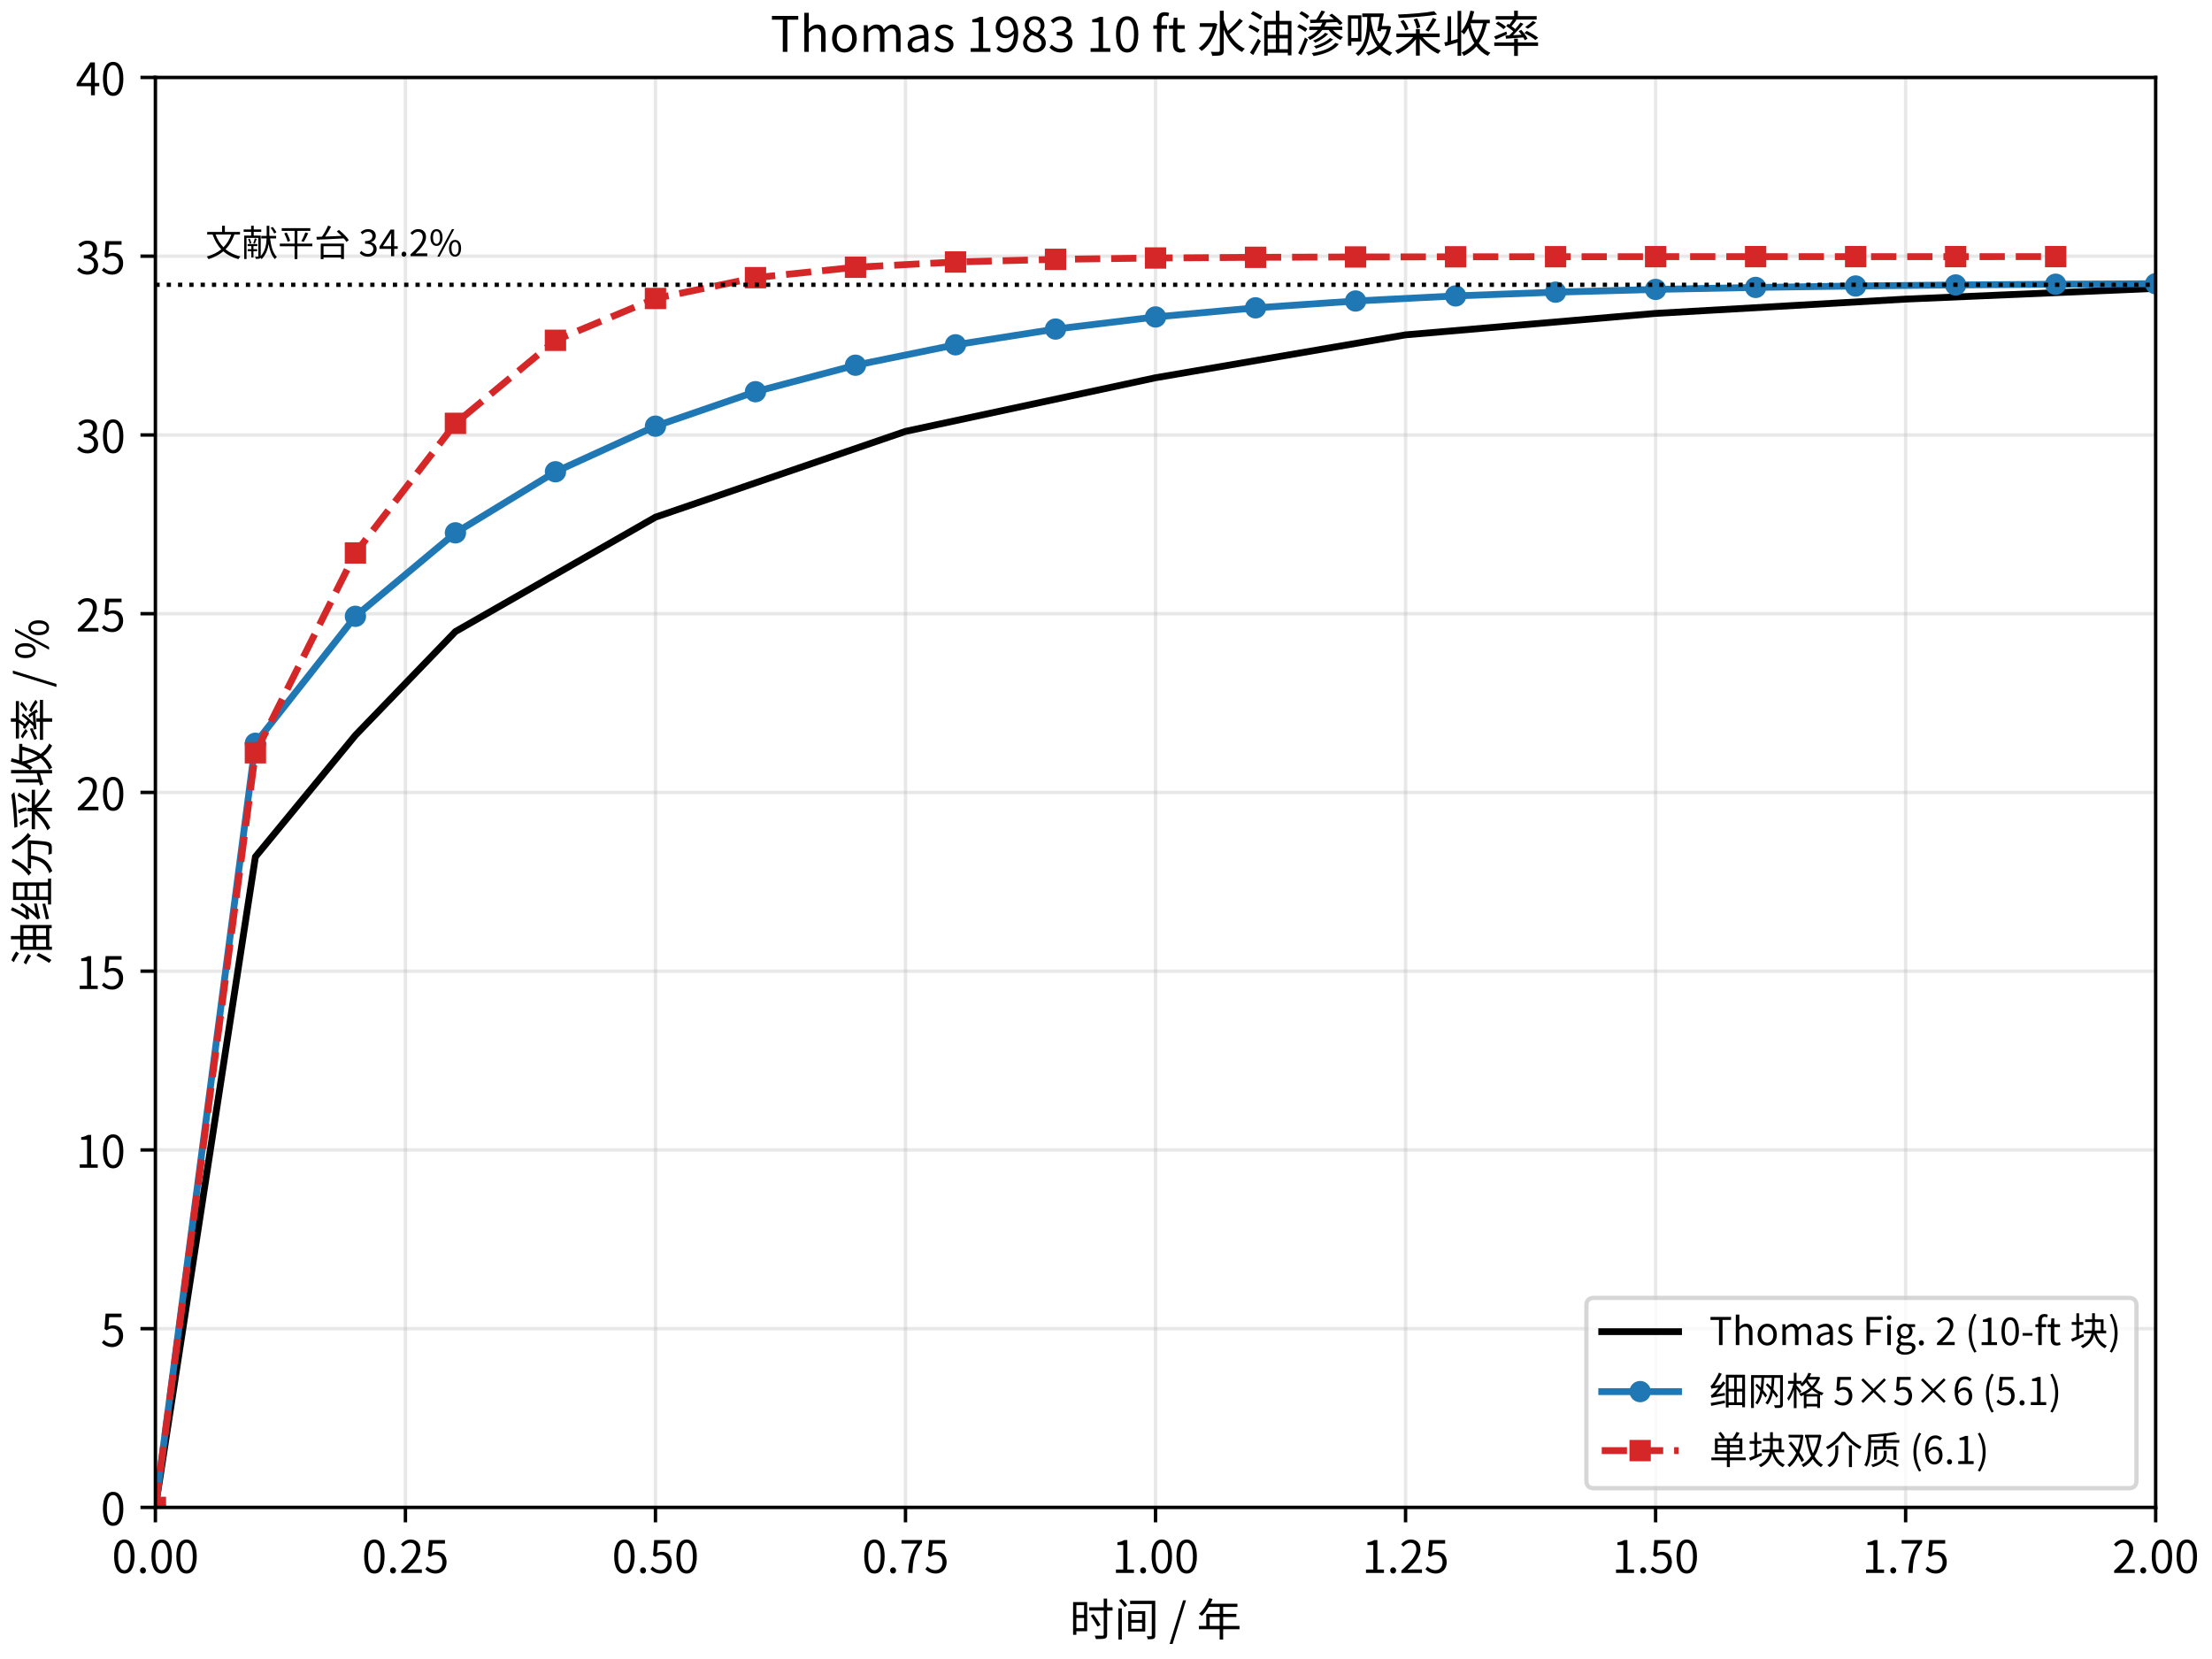
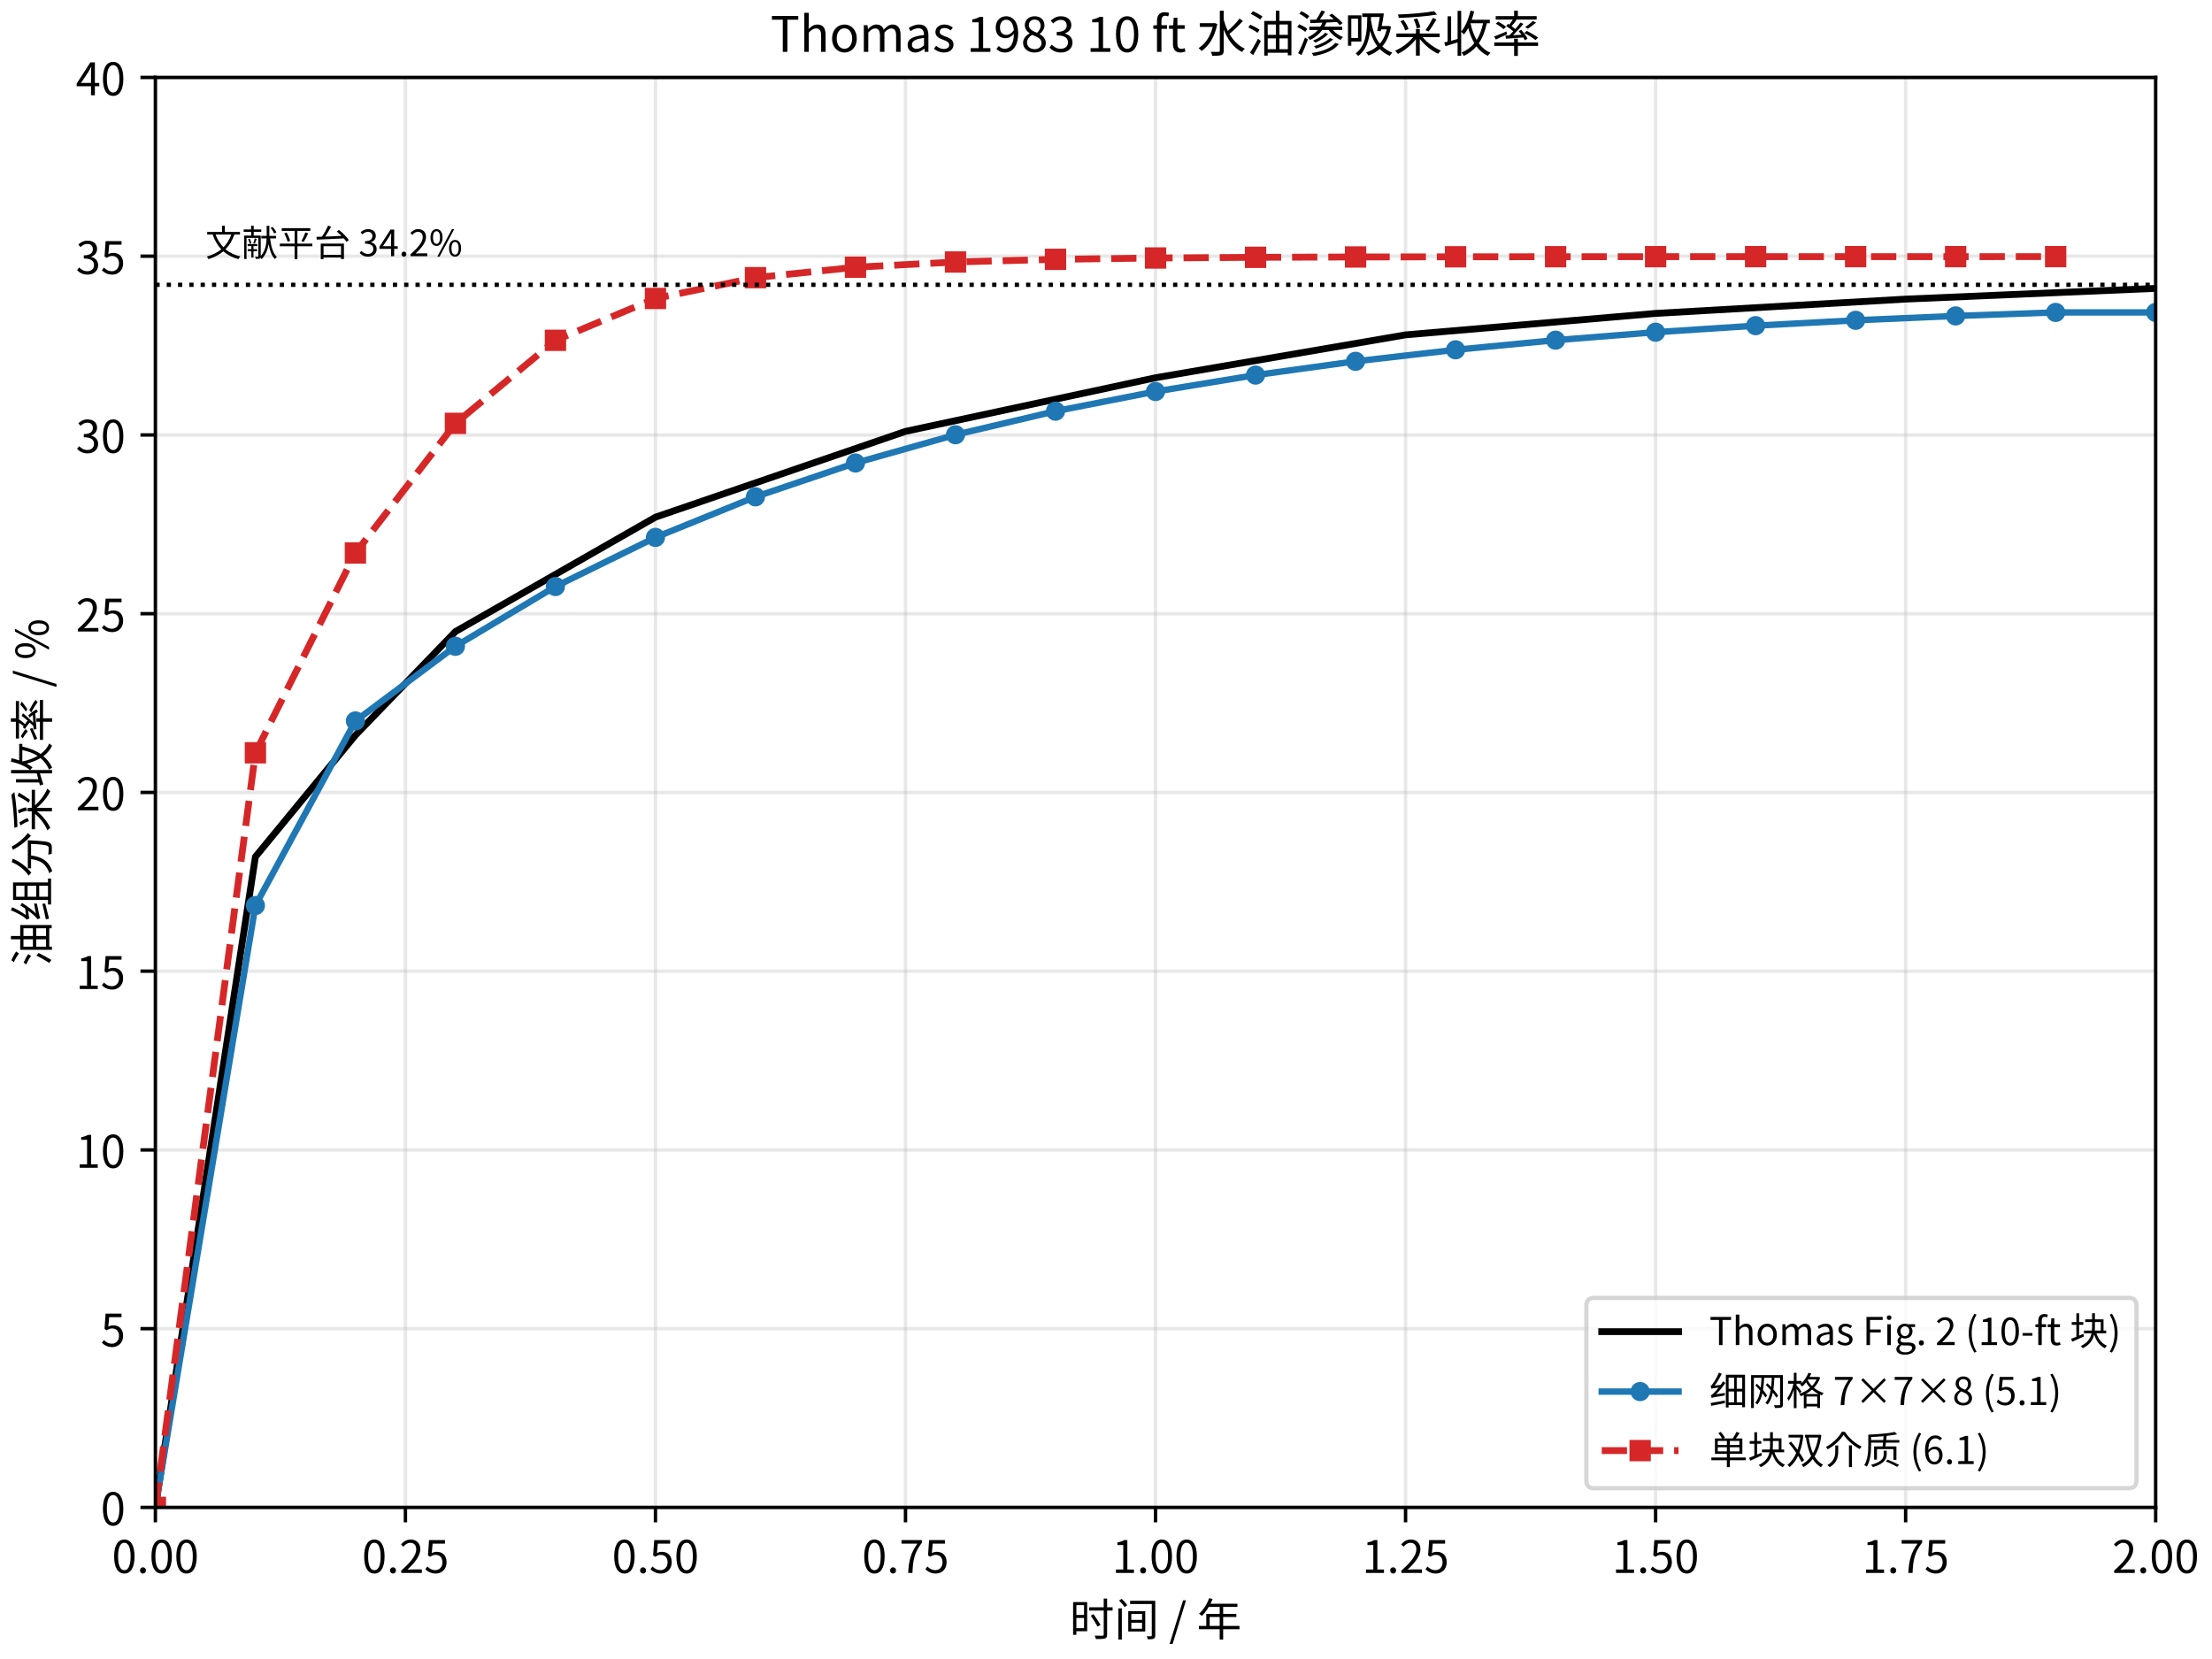
<svg xmlns="http://www.w3.org/2000/svg" xmlns:xlink="http://www.w3.org/1999/xlink" width="518.4pt" height="388.8pt" viewBox="0 0 518.4 388.8" version="1.1">
  <defs>
    <style type="text/css">*{stroke-linejoin: round; stroke-linecap: butt}</style>
  </defs>
  <g id="figure_1">
    <g id="patch_1">
      <path d="M 0 388.8  L 518.4 388.8  L 518.4 0  L 0 0  z " style="fill: #ffffff" />
    </g>
    <g id="axes_1">
      <g id="patch_2">
        <path d="M 36.418 353.275  L 505.199 353.275  L 505.199 18.154  L 36.418 18.154  z " style="fill: #ffffff" />
      </g>
      <g id="matplotlib.axis_1">
        <g id="xtick_1">
          <g id="line2d_1">
-             <path d="M 36.418 353.275  L 36.418 18.154  " clip-path="url(#p433e2414ac)" style="fill: none; stroke: #b0b0b0; stroke-opacity: 0.3; stroke-width: 0.8; stroke-linecap: square" />
+             <path d="M 36.418 353.275  L 36.418 18.154  " clip-path="url(#pe0484eddb6)" style="fill: none; stroke: #b0b0b0; stroke-opacity: 0.3; stroke-width: 0.8; stroke-linecap: square" />
          </g>
          <g id="line2d_2">
            <defs>
-               <path id="mbc2f8b280d" d="M 0 0  L 0 3.5  " style="stroke: #000000; stroke-width: 0.8" />
+               <path id="m9a5da06dc5" d="M 0 0  L 0 3.5  " style="stroke: #000000; stroke-width: 0.8" />
            </defs>
            <g>
-               <use xlink:href="#mbc2f8b280d" x="36.418" y="353.275" style="stroke: #000000; stroke-width: 0.8" />
+               <use xlink:href="#m9a5da06dc5" x="36.418" y="353.275" style="stroke: #000000; stroke-width: 0.8" />
            </g>
          </g>
          <g id="text_1">
            <text style="font-size: 10.5px; font-family: 'Noto Sans CJK JP', 'Arial', 'DejaVu Sans', sans-serif; text-anchor: middle" x="36.418" y="368.632" transform="rotate(-0 36.41774 368.6321)">0.00</text>
          </g>
        </g>
        <g id="xtick_2">
          <g id="line2d_3">
-             <path d="M 95.015 353.275  L 95.015 18.154  " clip-path="url(#p433e2414ac)" style="fill: none; stroke: #b0b0b0; stroke-opacity: 0.3; stroke-width: 0.8; stroke-linecap: square" />
+             <path d="M 95.015 353.275  L 95.015 18.154  " clip-path="url(#pe0484eddb6)" style="fill: none; stroke: #b0b0b0; stroke-opacity: 0.3; stroke-width: 0.8; stroke-linecap: square" />
          </g>
          <g id="line2d_4">
            <g>
-               <use xlink:href="#mbc2f8b280d" x="95.015" y="353.275" style="stroke: #000000; stroke-width: 0.8" />
+               <use xlink:href="#m9a5da06dc5" x="95.015" y="353.275" style="stroke: #000000; stroke-width: 0.8" />
            </g>
          </g>
          <g id="text_2">
            <text style="font-size: 10.5px; font-family: 'Noto Sans CJK JP', 'Arial', 'DejaVu Sans', sans-serif; text-anchor: middle" x="95.015" y="368.632" transform="rotate(-0 95.01542 368.6321)">0.25</text>
          </g>
        </g>
        <g id="xtick_3">
          <g id="line2d_5">
-             <path d="M 153.613 353.275  L 153.613 18.154  " clip-path="url(#p433e2414ac)" style="fill: none; stroke: #b0b0b0; stroke-opacity: 0.3; stroke-width: 0.8; stroke-linecap: square" />
+             <path d="M 153.613 353.275  L 153.613 18.154  " clip-path="url(#pe0484eddb6)" style="fill: none; stroke: #b0b0b0; stroke-opacity: 0.3; stroke-width: 0.8; stroke-linecap: square" />
          </g>
          <g id="line2d_6">
            <g>
-               <use xlink:href="#mbc2f8b280d" x="153.613" y="353.275" style="stroke: #000000; stroke-width: 0.8" />
+               <use xlink:href="#m9a5da06dc5" x="153.613" y="353.275" style="stroke: #000000; stroke-width: 0.8" />
            </g>
          </g>
          <g id="text_3">
            <text style="font-size: 10.5px; font-family: 'Noto Sans CJK JP', 'Arial', 'DejaVu Sans', sans-serif; text-anchor: middle" x="153.613" y="368.632" transform="rotate(-0 153.6131 368.6321)">0.50</text>
          </g>
        </g>
        <g id="xtick_4">
          <g id="line2d_7">
-             <path d="M 212.211 353.275  L 212.211 18.154  " clip-path="url(#p433e2414ac)" style="fill: none; stroke: #b0b0b0; stroke-opacity: 0.3; stroke-width: 0.8; stroke-linecap: square" />
+             <path d="M 212.211 353.275  L 212.211 18.154  " clip-path="url(#pe0484eddb6)" style="fill: none; stroke: #b0b0b0; stroke-opacity: 0.3; stroke-width: 0.8; stroke-linecap: square" />
          </g>
          <g id="line2d_8">
            <g>
-               <use xlink:href="#mbc2f8b280d" x="212.211" y="353.275" style="stroke: #000000; stroke-width: 0.8" />
+               <use xlink:href="#m9a5da06dc5" x="212.211" y="353.275" style="stroke: #000000; stroke-width: 0.8" />
            </g>
          </g>
          <g id="text_4">
            <text style="font-size: 10.5px; font-family: 'Noto Sans CJK JP', 'Arial', 'DejaVu Sans', sans-serif; text-anchor: middle" x="212.211" y="368.632" transform="rotate(-0 212.2108 368.6321)">0.75</text>
          </g>
        </g>
        <g id="xtick_5">
          <g id="line2d_9">
-             <path d="M 270.808 353.275  L 270.808 18.154  " clip-path="url(#p433e2414ac)" style="fill: none; stroke: #b0b0b0; stroke-opacity: 0.3; stroke-width: 0.8; stroke-linecap: square" />
+             <path d="M 270.808 353.275  L 270.808 18.154  " clip-path="url(#pe0484eddb6)" style="fill: none; stroke: #b0b0b0; stroke-opacity: 0.3; stroke-width: 0.8; stroke-linecap: square" />
          </g>
          <g id="line2d_10">
            <g>
-               <use xlink:href="#mbc2f8b280d" x="270.808" y="353.275" style="stroke: #000000; stroke-width: 0.8" />
+               <use xlink:href="#m9a5da06dc5" x="270.808" y="353.275" style="stroke: #000000; stroke-width: 0.8" />
            </g>
          </g>
          <g id="text_5">
            <text style="font-size: 10.5px; font-family: 'Noto Sans CJK JP', 'Arial', 'DejaVu Sans', sans-serif; text-anchor: middle" x="270.808" y="368.632" transform="rotate(-0 270.8085 368.6321)">1.00</text>
          </g>
        </g>
        <g id="xtick_6">
          <g id="line2d_11">
-             <path d="M 329.406 353.275  L 329.406 18.154  " clip-path="url(#p433e2414ac)" style="fill: none; stroke: #b0b0b0; stroke-opacity: 0.3; stroke-width: 0.8; stroke-linecap: square" />
+             <path d="M 329.406 353.275  L 329.406 18.154  " clip-path="url(#pe0484eddb6)" style="fill: none; stroke: #b0b0b0; stroke-opacity: 0.3; stroke-width: 0.8; stroke-linecap: square" />
          </g>
          <g id="line2d_12">
            <g>
-               <use xlink:href="#mbc2f8b280d" x="329.406" y="353.275" style="stroke: #000000; stroke-width: 0.8" />
+               <use xlink:href="#m9a5da06dc5" x="329.406" y="353.275" style="stroke: #000000; stroke-width: 0.8" />
            </g>
          </g>
          <g id="text_6">
            <text style="font-size: 10.5px; font-family: 'Noto Sans CJK JP', 'Arial', 'DejaVu Sans', sans-serif; text-anchor: middle" x="329.406" y="368.632" transform="rotate(-0 329.4061 368.6321)">1.25</text>
          </g>
        </g>
        <g id="xtick_7">
          <g id="line2d_13">
-             <path d="M 388.004 353.275  L 388.004 18.154  " clip-path="url(#p433e2414ac)" style="fill: none; stroke: #b0b0b0; stroke-opacity: 0.3; stroke-width: 0.8; stroke-linecap: square" />
+             <path d="M 388.004 353.275  L 388.004 18.154  " clip-path="url(#pe0484eddb6)" style="fill: none; stroke: #b0b0b0; stroke-opacity: 0.3; stroke-width: 0.8; stroke-linecap: square" />
          </g>
          <g id="line2d_14">
            <g>
-               <use xlink:href="#mbc2f8b280d" x="388.004" y="353.275" style="stroke: #000000; stroke-width: 0.8" />
+               <use xlink:href="#m9a5da06dc5" x="388.004" y="353.275" style="stroke: #000000; stroke-width: 0.8" />
            </g>
          </g>
          <g id="text_7">
            <text style="font-size: 10.5px; font-family: 'Noto Sans CJK JP', 'Arial', 'DejaVu Sans', sans-serif; text-anchor: middle" x="388.004" y="368.632" transform="rotate(-0 388.0038 368.6321)">1.50</text>
          </g>
        </g>
        <g id="xtick_8">
          <g id="line2d_15">
-             <path d="M 446.601 353.275  L 446.601 18.154  " clip-path="url(#p433e2414ac)" style="fill: none; stroke: #b0b0b0; stroke-opacity: 0.3; stroke-width: 0.8; stroke-linecap: square" />
+             <path d="M 446.601 353.275  L 446.601 18.154  " clip-path="url(#pe0484eddb6)" style="fill: none; stroke: #b0b0b0; stroke-opacity: 0.3; stroke-width: 0.8; stroke-linecap: square" />
          </g>
          <g id="line2d_16">
            <g>
-               <use xlink:href="#mbc2f8b280d" x="446.601" y="353.275" style="stroke: #000000; stroke-width: 0.8" />
+               <use xlink:href="#m9a5da06dc5" x="446.601" y="353.275" style="stroke: #000000; stroke-width: 0.8" />
            </g>
          </g>
          <g id="text_8">
            <text style="font-size: 10.5px; font-family: 'Noto Sans CJK JP', 'Arial', 'DejaVu Sans', sans-serif; text-anchor: middle" x="446.601" y="368.632" transform="rotate(-0 446.6015 368.6321)">1.75</text>
          </g>
        </g>
        <g id="xtick_9">
          <g id="line2d_17">
-             <path d="M 505.199 353.275  L 505.199 18.154  " clip-path="url(#p433e2414ac)" style="fill: none; stroke: #b0b0b0; stroke-opacity: 0.3; stroke-width: 0.8; stroke-linecap: square" />
+             <path d="M 505.199 353.275  L 505.199 18.154  " clip-path="url(#pe0484eddb6)" style="fill: none; stroke: #b0b0b0; stroke-opacity: 0.3; stroke-width: 0.8; stroke-linecap: square" />
          </g>
          <g id="line2d_18">
            <g>
-               <use xlink:href="#mbc2f8b280d" x="505.199" y="353.275" style="stroke: #000000; stroke-width: 0.8" />
+               <use xlink:href="#m9a5da06dc5" x="505.199" y="353.275" style="stroke: #000000; stroke-width: 0.8" />
            </g>
          </g>
          <g id="text_9">
            <text style="font-size: 10.5px; font-family: 'Noto Sans CJK JP', 'Arial', 'DejaVu Sans', sans-serif; text-anchor: middle" x="505.199" y="368.632" transform="rotate(-0 505.1992 368.6321)">2.00</text>
          </g>
        </g>
        <g id="text_10">
          <text style="font-size: 10.5px; font-family: 'Noto Sans CJK JP', 'Arial', 'DejaVu Sans', sans-serif; text-anchor: middle" x="270.808" y="383.395" transform="rotate(-0 270.8085 383.3946)">时间 / 年</text>
        </g>
      </g>
      <g id="matplotlib.axis_2">
        <g id="ytick_1">
          <g id="line2d_19">
-             <path d="M 36.418 353.275  L 505.199 353.275  " clip-path="url(#p433e2414ac)" style="fill: none; stroke: #b0b0b0; stroke-opacity: 0.3; stroke-width: 0.8; stroke-linecap: square" />
+             <path d="M 36.418 353.275  L 505.199 353.275  " clip-path="url(#pe0484eddb6)" style="fill: none; stroke: #b0b0b0; stroke-opacity: 0.3; stroke-width: 0.8; stroke-linecap: square" />
          </g>
          <g id="line2d_20">
            <defs>
-               <path id="m97996f8774" d="M 0 0  L -3.5 0  " style="stroke: #000000; stroke-width: 0.8" />
+               <path id="me696e7f74b" d="M 0 0  L -3.5 0  " style="stroke: #000000; stroke-width: 0.8" />
            </defs>
            <g>
-               <use xlink:href="#m97996f8774" x="36.418" y="353.275" style="stroke: #000000; stroke-width: 0.8" />
+               <use xlink:href="#me696e7f74b" x="36.418" y="353.275" style="stroke: #000000; stroke-width: 0.8" />
            </g>
          </g>
          <g id="text_11">
            <text style="font-size: 10.5px; font-family: 'Noto Sans CJK JP', 'Arial', 'DejaVu Sans', sans-serif; text-anchor: end" x="29.418" y="357.453" transform="rotate(-0 29.41774 357.4534)">0</text>
          </g>
        </g>
        <g id="ytick_2">
          <g id="line2d_21">
-             <path d="M 36.418 311.385  L 505.199 311.385  " clip-path="url(#p433e2414ac)" style="fill: none; stroke: #b0b0b0; stroke-opacity: 0.3; stroke-width: 0.8; stroke-linecap: square" />
+             <path d="M 36.418 311.385  L 505.199 311.385  " clip-path="url(#pe0484eddb6)" style="fill: none; stroke: #b0b0b0; stroke-opacity: 0.3; stroke-width: 0.8; stroke-linecap: square" />
          </g>
          <g id="line2d_22">
            <g>
-               <use xlink:href="#m97996f8774" x="36.418" y="311.385" style="stroke: #000000; stroke-width: 0.8" />
+               <use xlink:href="#me696e7f74b" x="36.418" y="311.385" style="stroke: #000000; stroke-width: 0.8" />
            </g>
          </g>
          <g id="text_12">
            <text style="font-size: 10.5px; font-family: 'Noto Sans CJK JP', 'Arial', 'DejaVu Sans', sans-serif; text-anchor: end" x="29.418" y="315.563" transform="rotate(-0 29.41774 315.5633)">5</text>
          </g>
        </g>
        <g id="ytick_3">
          <g id="line2d_23">
-             <path d="M 36.418 269.494  L 505.199 269.494  " clip-path="url(#p433e2414ac)" style="fill: none; stroke: #b0b0b0; stroke-opacity: 0.3; stroke-width: 0.8; stroke-linecap: square" />
+             <path d="M 36.418 269.494  L 505.199 269.494  " clip-path="url(#pe0484eddb6)" style="fill: none; stroke: #b0b0b0; stroke-opacity: 0.3; stroke-width: 0.8; stroke-linecap: square" />
          </g>
          <g id="line2d_24">
            <g>
-               <use xlink:href="#m97996f8774" x="36.418" y="269.494" style="stroke: #000000; stroke-width: 0.8" />
+               <use xlink:href="#me696e7f74b" x="36.418" y="269.494" style="stroke: #000000; stroke-width: 0.8" />
            </g>
          </g>
          <g id="text_13">
            <text style="font-size: 10.5px; font-family: 'Noto Sans CJK JP', 'Arial', 'DejaVu Sans', sans-serif; text-anchor: end" x="29.418" y="273.673" transform="rotate(-0 29.41774 273.6731)">10</text>
          </g>
        </g>
        <g id="ytick_4">
          <g id="line2d_25">
-             <path d="M 36.418 227.604  L 505.199 227.604  " clip-path="url(#p433e2414ac)" style="fill: none; stroke: #b0b0b0; stroke-opacity: 0.3; stroke-width: 0.8; stroke-linecap: square" />
+             <path d="M 36.418 227.604  L 505.199 227.604  " clip-path="url(#pe0484eddb6)" style="fill: none; stroke: #b0b0b0; stroke-opacity: 0.3; stroke-width: 0.8; stroke-linecap: square" />
          </g>
          <g id="line2d_26">
            <g>
-               <use xlink:href="#m97996f8774" x="36.418" y="227.604" style="stroke: #000000; stroke-width: 0.8" />
+               <use xlink:href="#me696e7f74b" x="36.418" y="227.604" style="stroke: #000000; stroke-width: 0.8" />
            </g>
          </g>
          <g id="text_14">
            <text style="font-size: 10.5px; font-family: 'Noto Sans CJK JP', 'Arial', 'DejaVu Sans', sans-serif; text-anchor: end" x="29.418" y="231.783" transform="rotate(-0 29.41774 231.783)">15</text>
          </g>
        </g>
        <g id="ytick_5">
          <g id="line2d_27">
-             <path d="M 36.418 185.714  L 505.199 185.714  " clip-path="url(#p433e2414ac)" style="fill: none; stroke: #b0b0b0; stroke-opacity: 0.3; stroke-width: 0.8; stroke-linecap: square" />
+             <path d="M 36.418 185.714  L 505.199 185.714  " clip-path="url(#pe0484eddb6)" style="fill: none; stroke: #b0b0b0; stroke-opacity: 0.3; stroke-width: 0.8; stroke-linecap: square" />
          </g>
          <g id="line2d_28">
            <g>
-               <use xlink:href="#m97996f8774" x="36.418" y="185.714" style="stroke: #000000; stroke-width: 0.8" />
+               <use xlink:href="#me696e7f74b" x="36.418" y="185.714" style="stroke: #000000; stroke-width: 0.8" />
            </g>
          </g>
          <g id="text_15">
            <text style="font-size: 10.5px; font-family: 'Noto Sans CJK JP', 'Arial', 'DejaVu Sans', sans-serif; text-anchor: end" x="29.418" y="189.893" transform="rotate(-0 29.41774 189.8928)">20</text>
          </g>
        </g>
        <g id="ytick_6">
          <g id="line2d_29">
-             <path d="M 36.418 143.824  L 505.199 143.824  " clip-path="url(#p433e2414ac)" style="fill: none; stroke: #b0b0b0; stroke-opacity: 0.3; stroke-width: 0.8; stroke-linecap: square" />
+             <path d="M 36.418 143.824  L 505.199 143.824  " clip-path="url(#pe0484eddb6)" style="fill: none; stroke: #b0b0b0; stroke-opacity: 0.3; stroke-width: 0.8; stroke-linecap: square" />
          </g>
          <g id="line2d_30">
            <g>
-               <use xlink:href="#m97996f8774" x="36.418" y="143.824" style="stroke: #000000; stroke-width: 0.8" />
+               <use xlink:href="#me696e7f74b" x="36.418" y="143.824" style="stroke: #000000; stroke-width: 0.8" />
            </g>
          </g>
          <g id="text_16">
            <text style="font-size: 10.5px; font-family: 'Noto Sans CJK JP', 'Arial', 'DejaVu Sans', sans-serif; text-anchor: end" x="29.418" y="148.003" transform="rotate(-0 29.41774 148.0027)">25</text>
          </g>
        </g>
        <g id="ytick_7">
          <g id="line2d_31">
-             <path d="M 36.418 101.934  L 505.199 101.934  " clip-path="url(#p433e2414ac)" style="fill: none; stroke: #b0b0b0; stroke-opacity: 0.3; stroke-width: 0.8; stroke-linecap: square" />
+             <path d="M 36.418 101.934  L 505.199 101.934  " clip-path="url(#pe0484eddb6)" style="fill: none; stroke: #b0b0b0; stroke-opacity: 0.3; stroke-width: 0.8; stroke-linecap: square" />
          </g>
          <g id="line2d_32">
            <g>
-               <use xlink:href="#m97996f8774" x="36.418" y="101.934" style="stroke: #000000; stroke-width: 0.8" />
+               <use xlink:href="#me696e7f74b" x="36.418" y="101.934" style="stroke: #000000; stroke-width: 0.8" />
            </g>
          </g>
          <g id="text_17">
            <text style="font-size: 10.5px; font-family: 'Noto Sans CJK JP', 'Arial', 'DejaVu Sans', sans-serif; text-anchor: end" x="29.418" y="106.113" transform="rotate(-0 29.41774 106.1125)">30</text>
          </g>
        </g>
        <g id="ytick_8">
          <g id="line2d_33">
-             <path d="M 36.418 60.044  L 505.199 60.044  " clip-path="url(#p433e2414ac)" style="fill: none; stroke: #b0b0b0; stroke-opacity: 0.3; stroke-width: 0.8; stroke-linecap: square" />
+             <path d="M 36.418 60.044  L 505.199 60.044  " clip-path="url(#pe0484eddb6)" style="fill: none; stroke: #b0b0b0; stroke-opacity: 0.3; stroke-width: 0.8; stroke-linecap: square" />
          </g>
          <g id="line2d_34">
            <g>
-               <use xlink:href="#m97996f8774" x="36.418" y="60.044" style="stroke: #000000; stroke-width: 0.8" />
+               <use xlink:href="#me696e7f74b" x="36.418" y="60.044" style="stroke: #000000; stroke-width: 0.8" />
            </g>
          </g>
          <g id="text_18">
            <text style="font-size: 10.5px; font-family: 'Noto Sans CJK JP', 'Arial', 'DejaVu Sans', sans-serif; text-anchor: end" x="29.418" y="64.222" transform="rotate(-0 29.41774 64.22235)">35</text>
          </g>
        </g>
        <g id="ytick_9">
          <g id="line2d_35">
-             <path d="M 36.418 18.154  L 505.199 18.154  " clip-path="url(#p433e2414ac)" style="fill: none; stroke: #b0b0b0; stroke-opacity: 0.3; stroke-width: 0.8; stroke-linecap: square" />
+             <path d="M 36.418 18.154  L 505.199 18.154  " clip-path="url(#pe0484eddb6)" style="fill: none; stroke: #b0b0b0; stroke-opacity: 0.3; stroke-width: 0.8; stroke-linecap: square" />
          </g>
          <g id="line2d_36">
            <g>
-               <use xlink:href="#m97996f8774" x="36.418" y="18.154" style="stroke: #000000; stroke-width: 0.8" />
+               <use xlink:href="#me696e7f74b" x="36.418" y="18.154" style="stroke: #000000; stroke-width: 0.8" />
            </g>
          </g>
          <g id="text_19">
            <text style="font-size: 10.5px; font-family: 'Noto Sans CJK JP', 'Arial', 'DejaVu Sans', sans-serif; text-anchor: end" x="29.418" y="22.332" transform="rotate(-0 29.41774 22.33219)">40</text>
          </g>
        </g>
        <g id="text_20">
          <text style="font-size: 10.5px; font-family: 'Noto Sans CJK JP', 'Arial', 'DejaVu Sans', sans-serif; text-anchor: middle" x="11.358" y="185.714" transform="rotate(-90 11.35758 185.7141)">油组分采收率 / %</text>
        </g>
      </g>
      <g id="line2d_37">
-         <path d="M 36.418 353.275  L 59.857 200.795  L 83.296 172.309  L 106.735 148.013  L 153.613 121.203  L 212.211 101.096  L 270.808 88.529  L 329.406 78.475  L 388.004 73.449  L 446.601 70.097  L 505.199 67.584  " clip-path="url(#p433e2414ac)" style="fill: none; stroke: #000000; stroke-width: 1.6; stroke-linecap: square" />
+         <path d="M 36.418 353.275  L 59.857 200.795  L 83.296 172.309  L 106.735 148.013  L 153.613 121.203  L 212.211 101.096  L 270.808 88.529  L 329.406 78.475  L 388.004 73.449  L 446.601 70.097  L 505.199 67.584  " clip-path="url(#pe0484eddb6)" style="fill: none; stroke: #000000; stroke-width: 1.6; stroke-linecap: square" />
      </g>
      <g id="line2d_38">
-         <path d="M 36.418 353.275  L 59.857 174.192  L 83.296 144.437  L 106.735 124.877  L 130.174 110.562  L 153.613 99.874  L 177.052 91.799  L 200.491 85.59  L 223.93 80.806  L 247.369 77.115  L 270.808 74.279  L 294.248 72.143  L 317.687 70.542  L 341.126 69.349  L 364.565 68.47  L 388.004 67.827  L 411.443 67.36  L 434.882 67.024  L 458.321 66.783  L 481.76 66.611  L 505.199 66.492  " clip-path="url(#p433e2414ac)" style="fill: none; stroke: #1f77b4; stroke-width: 1.6; stroke-linecap: square" />
+         <path d="M 36.418 353.275  L 59.857 212.221  L 83.296 168.958  L 106.735 151.463  L 130.174 137.453  L 153.613 125.945  L 177.052 116.431  L 200.491 108.503  L 223.93 101.888  L 247.369 96.361  L 270.808 91.751  L 294.248 87.904  L 317.687 84.676  L 341.126 81.976  L 364.565 79.719  L 388.004 77.854  L 411.443 76.32  L 434.882 75.064  L 458.321 74.043  L 481.76 73.217  L 505.199 73.217  " clip-path="url(#pe0484eddb6)" style="fill: none; stroke: #1f77b4; stroke-width: 1.5; stroke-linecap: square" />
        <defs>
-           <path id="m66bb1d2624" d="M 0 2  C 0.53 2 1.039 1.789 1.414 1.414  C 1.789 1.039 2 0.53 2 0  C 2 -0.53 1.789 -1.039 1.414 -1.414  C 1.039 -1.789 0.53 -2 0 -2  C -0.53 -2 -1.039 -1.789 -1.414 -1.414  C -1.789 -1.039 -2 -0.53 -2 0  C -2 0.53 -1.789 1.039 -1.414 1.414  C -1.039 1.789 -0.53 2 0 2  z " style="stroke: #1f77b4" />
+           <path id="md38ecfe497" d="M 0 1.75  C 0.464 1.75 0.909 1.566 1.237 1.237  C 1.566 0.909 1.75 0.464 1.75 0  C 1.75 -0.464 1.566 -0.909 1.237 -1.237  C 0.909 -1.566 0.464 -1.75 0 -1.75  C -0.464 -1.75 -0.909 -1.566 -1.237 -1.237  C -1.566 -0.909 -1.75 -0.464 -1.75 0  C -1.75 0.464 -1.566 0.909 -1.237 1.237  C -0.909 1.566 -0.464 1.75 0 1.75  z " style="stroke: #1f77b4" />
        </defs>
-         <g clip-path="url(#p433e2414ac)">
-           <use xlink:href="#m66bb1d2624" x="36.418" y="353.275" style="fill: #1f77b4; stroke: #1f77b4" />
-           <use xlink:href="#m66bb1d2624" x="59.857" y="174.192" style="fill: #1f77b4; stroke: #1f77b4" />
-           <use xlink:href="#m66bb1d2624" x="83.296" y="144.437" style="fill: #1f77b4; stroke: #1f77b4" />
-           <use xlink:href="#m66bb1d2624" x="106.735" y="124.877" style="fill: #1f77b4; stroke: #1f77b4" />
-           <use xlink:href="#m66bb1d2624" x="130.174" y="110.562" style="fill: #1f77b4; stroke: #1f77b4" />
-           <use xlink:href="#m66bb1d2624" x="153.613" y="99.874" style="fill: #1f77b4; stroke: #1f77b4" />
-           <use xlink:href="#m66bb1d2624" x="177.052" y="91.799" style="fill: #1f77b4; stroke: #1f77b4" />
-           <use xlink:href="#m66bb1d2624" x="200.491" y="85.59" style="fill: #1f77b4; stroke: #1f77b4" />
-           <use xlink:href="#m66bb1d2624" x="223.93" y="80.806" style="fill: #1f77b4; stroke: #1f77b4" />
-           <use xlink:href="#m66bb1d2624" x="247.369" y="77.115" style="fill: #1f77b4; stroke: #1f77b4" />
-           <use xlink:href="#m66bb1d2624" x="270.808" y="74.279" style="fill: #1f77b4; stroke: #1f77b4" />
-           <use xlink:href="#m66bb1d2624" x="294.248" y="72.143" style="fill: #1f77b4; stroke: #1f77b4" />
-           <use xlink:href="#m66bb1d2624" x="317.687" y="70.542" style="fill: #1f77b4; stroke: #1f77b4" />
-           <use xlink:href="#m66bb1d2624" x="341.126" y="69.349" style="fill: #1f77b4; stroke: #1f77b4" />
-           <use xlink:href="#m66bb1d2624" x="364.565" y="68.47" style="fill: #1f77b4; stroke: #1f77b4" />
-           <use xlink:href="#m66bb1d2624" x="388.004" y="67.827" style="fill: #1f77b4; stroke: #1f77b4" />
-           <use xlink:href="#m66bb1d2624" x="411.443" y="67.36" style="fill: #1f77b4; stroke: #1f77b4" />
-           <use xlink:href="#m66bb1d2624" x="434.882" y="67.024" style="fill: #1f77b4; stroke: #1f77b4" />
-           <use xlink:href="#m66bb1d2624" x="458.321" y="66.783" style="fill: #1f77b4; stroke: #1f77b4" />
-           <use xlink:href="#m66bb1d2624" x="481.76" y="66.611" style="fill: #1f77b4; stroke: #1f77b4" />
-           <use xlink:href="#m66bb1d2624" x="505.199" y="66.492" style="fill: #1f77b4; stroke: #1f77b4" />
+         <g clip-path="url(#pe0484eddb6)">
+           <use xlink:href="#md38ecfe497" x="36.418" y="353.275" style="fill: #1f77b4; stroke: #1f77b4" />
+           <use xlink:href="#md38ecfe497" x="59.857" y="212.221" style="fill: #1f77b4; stroke: #1f77b4" />
+           <use xlink:href="#md38ecfe497" x="83.296" y="168.958" style="fill: #1f77b4; stroke: #1f77b4" />
+           <use xlink:href="#md38ecfe497" x="106.735" y="151.463" style="fill: #1f77b4; stroke: #1f77b4" />
+           <use xlink:href="#md38ecfe497" x="130.174" y="137.453" style="fill: #1f77b4; stroke: #1f77b4" />
+           <use xlink:href="#md38ecfe497" x="153.613" y="125.945" style="fill: #1f77b4; stroke: #1f77b4" />
+           <use xlink:href="#md38ecfe497" x="177.052" y="116.431" style="fill: #1f77b4; stroke: #1f77b4" />
+           <use xlink:href="#md38ecfe497" x="200.491" y="108.503" style="fill: #1f77b4; stroke: #1f77b4" />
+           <use xlink:href="#md38ecfe497" x="223.93" y="101.888" style="fill: #1f77b4; stroke: #1f77b4" />
+           <use xlink:href="#md38ecfe497" x="247.369" y="96.361" style="fill: #1f77b4; stroke: #1f77b4" />
+           <use xlink:href="#md38ecfe497" x="270.808" y="91.751" style="fill: #1f77b4; stroke: #1f77b4" />
+           <use xlink:href="#md38ecfe497" x="294.248" y="87.904" style="fill: #1f77b4; stroke: #1f77b4" />
+           <use xlink:href="#md38ecfe497" x="317.687" y="84.676" style="fill: #1f77b4; stroke: #1f77b4" />
+           <use xlink:href="#md38ecfe497" x="341.126" y="81.976" style="fill: #1f77b4; stroke: #1f77b4" />
+           <use xlink:href="#md38ecfe497" x="364.565" y="79.719" style="fill: #1f77b4; stroke: #1f77b4" />
+           <use xlink:href="#md38ecfe497" x="388.004" y="77.854" style="fill: #1f77b4; stroke: #1f77b4" />
+           <use xlink:href="#md38ecfe497" x="411.443" y="76.32" style="fill: #1f77b4; stroke: #1f77b4" />
+           <use xlink:href="#md38ecfe497" x="434.882" y="75.064" style="fill: #1f77b4; stroke: #1f77b4" />
+           <use xlink:href="#md38ecfe497" x="458.321" y="74.043" style="fill: #1f77b4; stroke: #1f77b4" />
+           <use xlink:href="#md38ecfe497" x="481.76" y="73.217" style="fill: #1f77b4; stroke: #1f77b4" />
+           <use xlink:href="#md38ecfe497" x="505.199" y="73.217" style="fill: #1f77b4; stroke: #1f77b4" />
        </g>
      </g>
      <g id="line2d_39">
-         <path d="M 36.418 353.275  L 59.857 176.421  L 83.296 129.587  L 106.735 99.219  L 130.174 79.756  L 153.613 69.945  L 177.052 65.073  L 200.491 62.631  L 223.93 61.4  L 247.369 60.778  L 270.808 60.464  L 294.248 60.305  L 317.687 60.224  L 341.126 60.183  L 364.565 60.162  L 388.004 60.152  L 411.443 60.147  L 434.882 60.144  L 458.321 60.143  L 481.76 60.142  " clip-path="url(#p433e2414ac)" style="fill: none; stroke-dasharray: 5.92,2.56; stroke-dashoffset: 0; stroke: #d62728; stroke-width: 1.6" />
+         <path d="M 36.418 353.275  L 59.857 176.421  L 83.296 129.587  L 106.735 99.219  L 130.174 79.756  L 153.613 69.945  L 177.052 65.073  L 200.491 62.631  L 223.93 61.4  L 247.369 60.778  L 270.808 60.464  L 294.248 60.305  L 317.687 60.224  L 341.126 60.183  L 364.565 60.162  L 388.004 60.152  L 411.443 60.147  L 434.882 60.144  L 458.321 60.143  L 481.76 60.142  " clip-path="url(#pe0484eddb6)" style="fill: none; stroke-dasharray: 5.92,2.56; stroke-dashoffset: 0; stroke: #d62728; stroke-width: 1.6" />
        <defs>
-           <path id="m778e9d51b0" d="M -2 2  L 2 2  L 2 -2  L -2 -2  z " style="stroke: #d62728; stroke-linejoin: miter" />
+           <path id="mfb293a525d" d="M -2 2  L 2 2  L 2 -2  L -2 -2  z " style="stroke: #d62728; stroke-linejoin: miter" />
        </defs>
-         <g clip-path="url(#p433e2414ac)">
-           <use xlink:href="#m778e9d51b0" x="36.418" y="353.275" style="fill: #d62728; stroke: #d62728; stroke-linejoin: miter" />
-           <use xlink:href="#m778e9d51b0" x="59.857" y="176.421" style="fill: #d62728; stroke: #d62728; stroke-linejoin: miter" />
-           <use xlink:href="#m778e9d51b0" x="83.296" y="129.587" style="fill: #d62728; stroke: #d62728; stroke-linejoin: miter" />
-           <use xlink:href="#m778e9d51b0" x="106.735" y="99.219" style="fill: #d62728; stroke: #d62728; stroke-linejoin: miter" />
-           <use xlink:href="#m778e9d51b0" x="130.174" y="79.756" style="fill: #d62728; stroke: #d62728; stroke-linejoin: miter" />
-           <use xlink:href="#m778e9d51b0" x="153.613" y="69.945" style="fill: #d62728; stroke: #d62728; stroke-linejoin: miter" />
-           <use xlink:href="#m778e9d51b0" x="177.052" y="65.073" style="fill: #d62728; stroke: #d62728; stroke-linejoin: miter" />
-           <use xlink:href="#m778e9d51b0" x="200.491" y="62.631" style="fill: #d62728; stroke: #d62728; stroke-linejoin: miter" />
-           <use xlink:href="#m778e9d51b0" x="223.93" y="61.4" style="fill: #d62728; stroke: #d62728; stroke-linejoin: miter" />
-           <use xlink:href="#m778e9d51b0" x="247.369" y="60.778" style="fill: #d62728; stroke: #d62728; stroke-linejoin: miter" />
-           <use xlink:href="#m778e9d51b0" x="270.808" y="60.464" style="fill: #d62728; stroke: #d62728; stroke-linejoin: miter" />
-           <use xlink:href="#m778e9d51b0" x="294.248" y="60.305" style="fill: #d62728; stroke: #d62728; stroke-linejoin: miter" />
-           <use xlink:href="#m778e9d51b0" x="317.687" y="60.224" style="fill: #d62728; stroke: #d62728; stroke-linejoin: miter" />
-           <use xlink:href="#m778e9d51b0" x="341.126" y="60.183" style="fill: #d62728; stroke: #d62728; stroke-linejoin: miter" />
-           <use xlink:href="#m778e9d51b0" x="364.565" y="60.162" style="fill: #d62728; stroke: #d62728; stroke-linejoin: miter" />
-           <use xlink:href="#m778e9d51b0" x="388.004" y="60.152" style="fill: #d62728; stroke: #d62728; stroke-linejoin: miter" />
-           <use xlink:href="#m778e9d51b0" x="411.443" y="60.147" style="fill: #d62728; stroke: #d62728; stroke-linejoin: miter" />
-           <use xlink:href="#m778e9d51b0" x="434.882" y="60.144" style="fill: #d62728; stroke: #d62728; stroke-linejoin: miter" />
-           <use xlink:href="#m778e9d51b0" x="458.321" y="60.143" style="fill: #d62728; stroke: #d62728; stroke-linejoin: miter" />
-           <use xlink:href="#m778e9d51b0" x="481.76" y="60.142" style="fill: #d62728; stroke: #d62728; stroke-linejoin: miter" />
+         <g clip-path="url(#pe0484eddb6)">
+           <use xlink:href="#mfb293a525d" x="36.418" y="353.275" style="fill: #d62728; stroke: #d62728; stroke-linejoin: miter" />
+           <use xlink:href="#mfb293a525d" x="59.857" y="176.421" style="fill: #d62728; stroke: #d62728; stroke-linejoin: miter" />
+           <use xlink:href="#mfb293a525d" x="83.296" y="129.587" style="fill: #d62728; stroke: #d62728; stroke-linejoin: miter" />
+           <use xlink:href="#mfb293a525d" x="106.735" y="99.219" style="fill: #d62728; stroke: #d62728; stroke-linejoin: miter" />
+           <use xlink:href="#mfb293a525d" x="130.174" y="79.756" style="fill: #d62728; stroke: #d62728; stroke-linejoin: miter" />
+           <use xlink:href="#mfb293a525d" x="153.613" y="69.945" style="fill: #d62728; stroke: #d62728; stroke-linejoin: miter" />
+           <use xlink:href="#mfb293a525d" x="177.052" y="65.073" style="fill: #d62728; stroke: #d62728; stroke-linejoin: miter" />
+           <use xlink:href="#mfb293a525d" x="200.491" y="62.631" style="fill: #d62728; stroke: #d62728; stroke-linejoin: miter" />
+           <use xlink:href="#mfb293a525d" x="223.93" y="61.4" style="fill: #d62728; stroke: #d62728; stroke-linejoin: miter" />
+           <use xlink:href="#mfb293a525d" x="247.369" y="60.778" style="fill: #d62728; stroke: #d62728; stroke-linejoin: miter" />
+           <use xlink:href="#mfb293a525d" x="270.808" y="60.464" style="fill: #d62728; stroke: #d62728; stroke-linejoin: miter" />
+           <use xlink:href="#mfb293a525d" x="294.248" y="60.305" style="fill: #d62728; stroke: #d62728; stroke-linejoin: miter" />
+           <use xlink:href="#mfb293a525d" x="317.687" y="60.224" style="fill: #d62728; stroke: #d62728; stroke-linejoin: miter" />
+           <use xlink:href="#mfb293a525d" x="341.126" y="60.183" style="fill: #d62728; stroke: #d62728; stroke-linejoin: miter" />
+           <use xlink:href="#mfb293a525d" x="364.565" y="60.162" style="fill: #d62728; stroke: #d62728; stroke-linejoin: miter" />
+           <use xlink:href="#mfb293a525d" x="388.004" y="60.152" style="fill: #d62728; stroke: #d62728; stroke-linejoin: miter" />
+           <use xlink:href="#mfb293a525d" x="411.443" y="60.147" style="fill: #d62728; stroke: #d62728; stroke-linejoin: miter" />
+           <use xlink:href="#mfb293a525d" x="434.882" y="60.144" style="fill: #d62728; stroke: #d62728; stroke-linejoin: miter" />
+           <use xlink:href="#mfb293a525d" x="458.321" y="60.143" style="fill: #d62728; stroke: #d62728; stroke-linejoin: miter" />
+           <use xlink:href="#mfb293a525d" x="481.76" y="60.142" style="fill: #d62728; stroke: #d62728; stroke-linejoin: miter" />
        </g>
      </g>
      <g id="line2d_40">
-         <path d="M 36.418 66.746  L 505.199 66.746  " clip-path="url(#p433e2414ac)" style="fill: none; stroke-dasharray: 1,1.65; stroke-dashoffset: 0; stroke: #000000" />
+         <path d="M 36.418 66.746  L 505.199 66.746  " clip-path="url(#pe0484eddb6)" style="fill: none; stroke-dasharray: 1,1.65; stroke-dashoffset: 0; stroke: #000000" />
      </g>
      <g id="patch_3">
        <path d="M 36.418 353.275  L 36.418 18.154  " style="fill: none; stroke: #000000; stroke-width: 0.8; stroke-linejoin: miter; stroke-linecap: square" />
      </g>
      <g id="patch_4">
        <path d="M 505.199 353.275  L 505.199 18.154  " style="fill: none; stroke: #000000; stroke-width: 0.8; stroke-linejoin: miter; stroke-linecap: square" />
      </g>
      <g id="patch_5">
        <path d="M 36.418 353.275  L 505.199 353.275  " style="fill: none; stroke: #000000; stroke-width: 0.8; stroke-linejoin: miter; stroke-linecap: square" />
      </g>
      <g id="patch_6">
        <path d="M 36.418 18.154  L 505.199 18.154  " style="fill: none; stroke: #000000; stroke-width: 0.8; stroke-linejoin: miter; stroke-linecap: square" />
      </g>
      <g id="text_21">
        <text style="font-size: 8.5px; font-family: 'Noto Sans CJK JP', 'Arial', 'DejaVu Sans', sans-serif; text-anchor: start" x="48.137" y="60.044" transform="rotate(-0 48.13728 60.04368)">文献平台 34.2%</text>
      </g>
      <g id="text_22">
        <text style="font-size: 11.5px; font-family: 'Noto Sans CJK JP', 'Arial', 'DejaVu Sans', sans-serif; text-anchor: middle" x="270.808" y="12.154" transform="rotate(-0 270.8085 12.15352)">Thomas 1983 10 ft 水油渗吸采收率</text>
      </g>
      <g id="legend_1">
        <g id="patch_7">
          <path d="M 373.581 348.775  L 498.899 348.775  Q 500.699 348.775 500.699 346.975  L 500.699 305.971  Q 500.699 304.171 498.899 304.171  L 373.581 304.171  Q 371.781 304.171 371.781 305.971  L 371.781 346.975  Q 371.781 348.775 373.581 348.775  z " style="fill: #ffffff; opacity: 0.8; stroke: #cccccc; stroke-linejoin: miter" />
        </g>
        <g id="line2d_41">
          <path d="M 375.381 312.083  L 384.381 312.083  L 393.381 312.083  " style="fill: none; stroke: #000000; stroke-width: 1.6; stroke-linecap: square" />
        </g>
        <g id="text_23">
          <text style="font-size: 9px; font-family: 'Noto Sans CJK JP', 'Arial', 'DejaVu Sans', sans-serif; text-anchor: start" x="400.581" y="315.233" transform="rotate(-0 400.5812 315.2329)">Thomas Fig. 2 (10-ft 块)</text>
        </g>
        <g id="line2d_42">
-           <path d="M 375.381 326.131  L 384.381 326.131  L 393.381 326.131  " style="fill: none; stroke: #1f77b4; stroke-width: 1.6; stroke-linecap: square" />
+           <path d="M 375.381 326.131  L 384.381 326.131  L 393.381 326.131  " style="fill: none; stroke: #1f77b4; stroke-width: 1.5; stroke-linecap: square" />
          <g>
-             <use xlink:href="#m66bb1d2624" x="384.381" y="326.131" style="fill: #1f77b4; stroke: #1f77b4" />
+             <use xlink:href="#md38ecfe497" x="384.381" y="326.131" style="fill: #1f77b4; stroke: #1f77b4" />
          </g>
        </g>
        <g id="text_24">
-           <text style="font-size: 9px; font-family: 'Noto Sans CJK JP', 'Arial', 'DejaVu Sans', sans-serif; text-anchor: start" x="400.581" y="329.281" transform="rotate(-0 400.5812 329.2813)">细网格 5×5×6 (5.1)</text>
+           <text style="font-size: 9px; font-family: 'Noto Sans CJK JP', 'Arial', 'DejaVu Sans', sans-serif; text-anchor: start" x="400.581" y="329.281" transform="rotate(-0 400.5812 329.2813)">细网格 7×7×8 (5.1)</text>
        </g>
        <g id="line2d_43">
          <path d="M 375.381 339.963  L 384.381 339.963  L 393.381 339.963  " style="fill: none; stroke-dasharray: 5.92,2.56; stroke-dashoffset: 0; stroke: #d62728; stroke-width: 1.6" />
          <g>
-             <use xlink:href="#m778e9d51b0" x="384.381" y="339.963" style="fill: #d62728; stroke: #d62728; stroke-linejoin: miter" />
+             <use xlink:href="#mfb293a525d" x="384.381" y="339.963" style="fill: #d62728; stroke: #d62728; stroke-linejoin: miter" />
          </g>
        </g>
        <g id="text_25">
          <text style="font-size: 9px; font-family: 'Noto Sans CJK JP', 'Arial', 'DejaVu Sans', sans-serif; text-anchor: start" x="400.581" y="343.113" transform="rotate(-0 400.5812 343.1132)">单块双介质 (6.1)</text>
        </g>
      </g>
    </g>
  </g>
  <defs>
-     <clipPath id="p433e2414ac">
+     <clipPath id="pe0484eddb6">
      <rect x="36.418" y="18.154" width="468.781" height="335.121" />
    </clipPath>
  </defs>
</svg>
